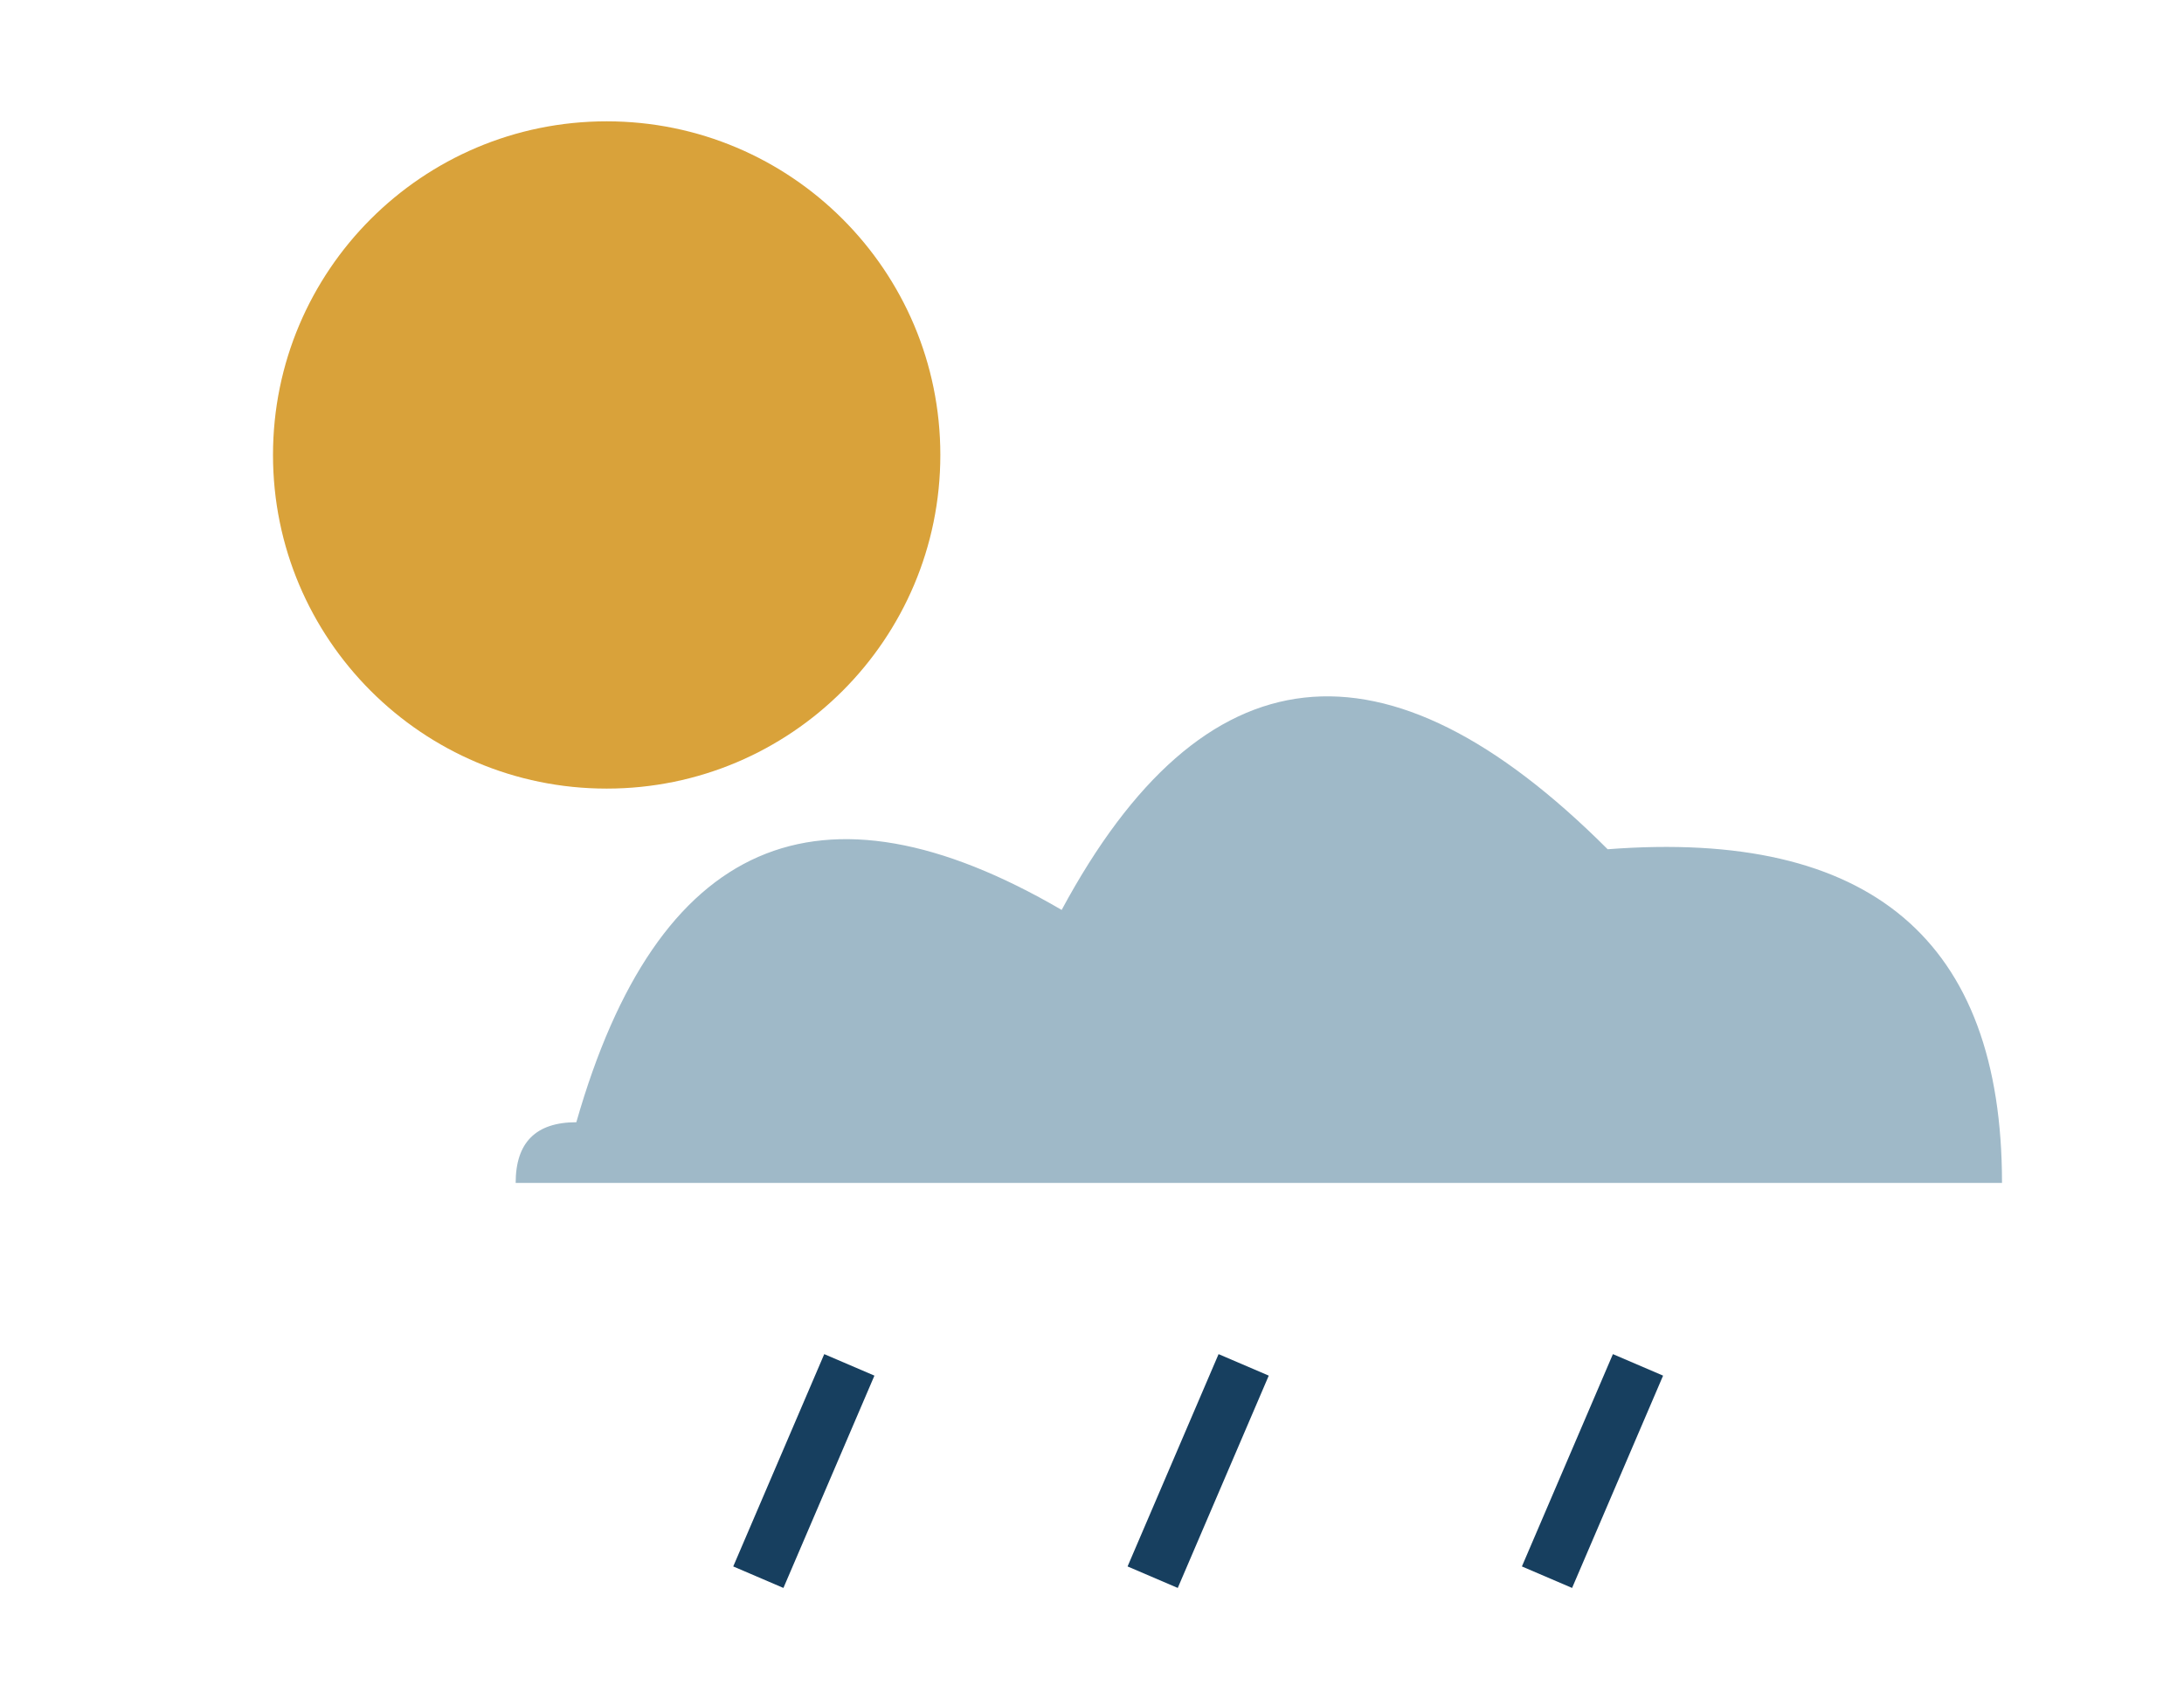
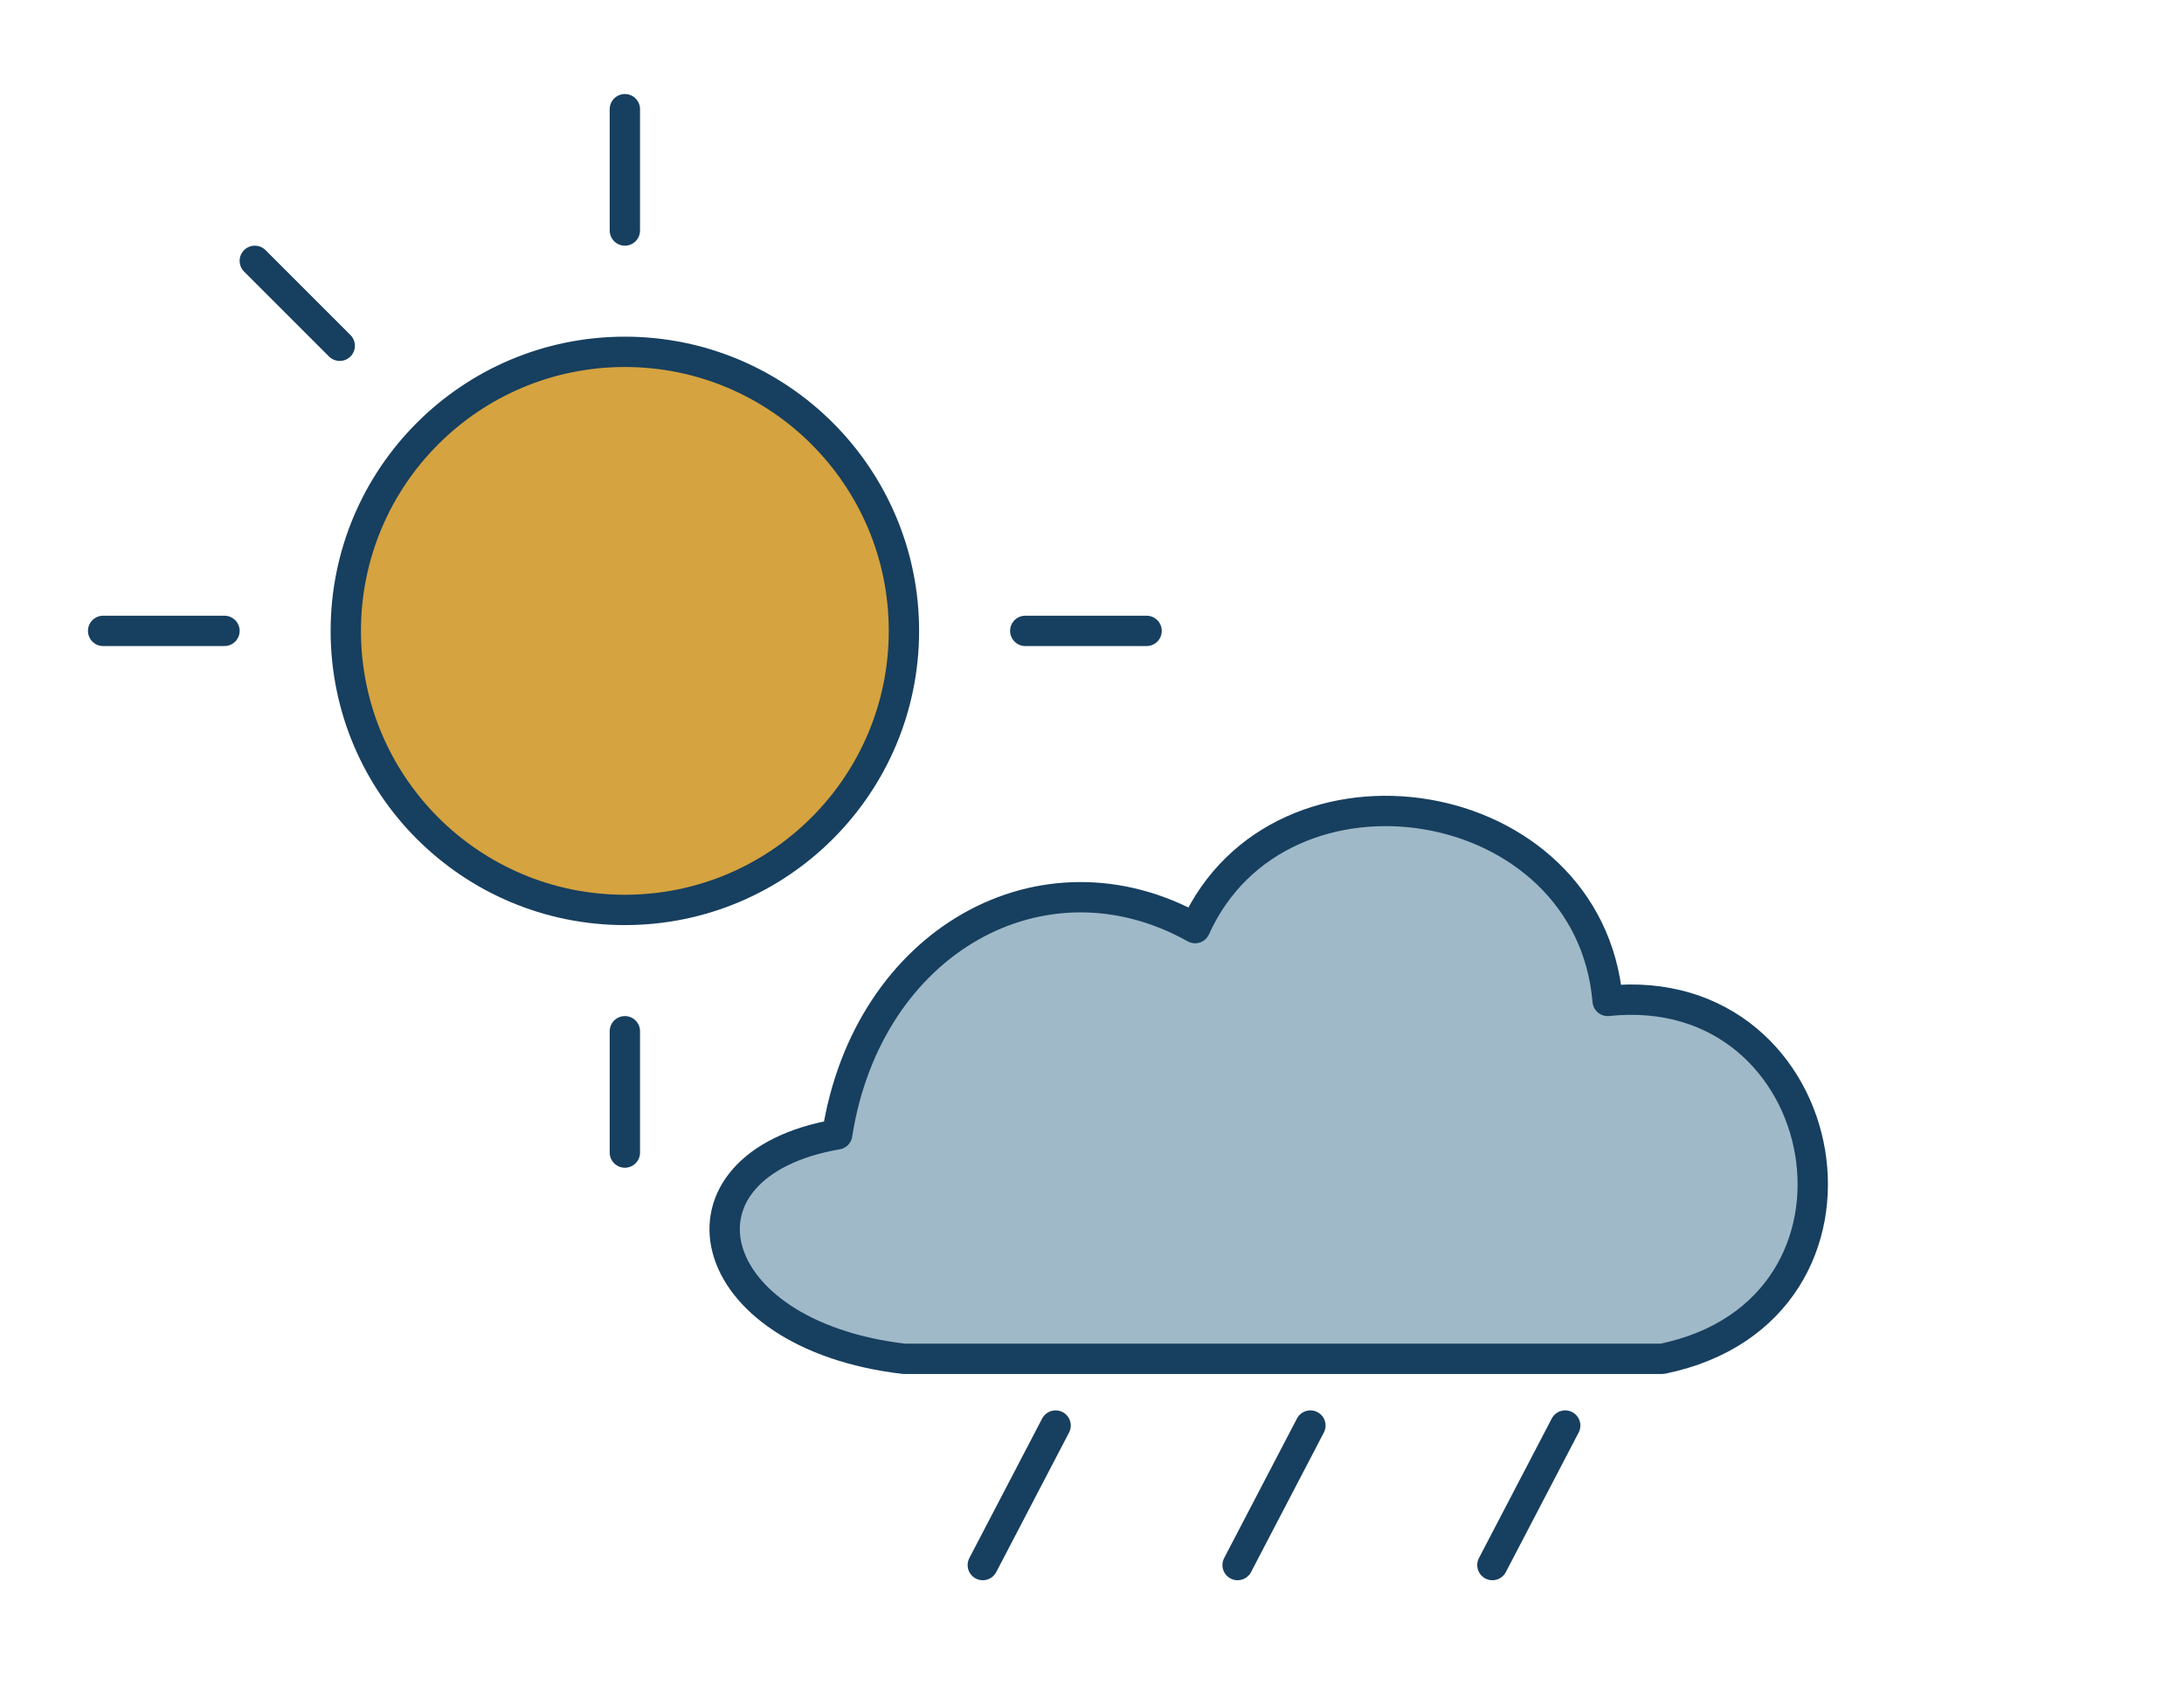
- <svg xmlns="http://www.w3.org/2000/svg" width="360" height="280" viewBox="20 270 340 280">
-   <circle cx="110" cy="345" r="55" fill="#d9a23a" />
-   <path d="M105 455q20-70 80-35 35-65 90-10 65-5 65 55H95q0-10 10-10" fill="#9fb9c8" />
-   <path d="M150 495l-15 35M215 495l-15 35M280 495l-15 35" stroke="#173f5f" stroke-width="9" />
+ <svg xmlns="http://www.w3.org/2000/svg" width="360" height="280" viewBox="0 0 360 280">
+   <g stroke="#173f5f" stroke-width="5" stroke-linecap="round" stroke-linejoin="round">
+     <circle cx="103" cy="104" r="46" fill="#d5a33f" />
+     <path d="M103 38v-20M103 190v-20M37 104H17M189 104h-20M56 57L42 43M164 164l14 14" fill="none" />
+     <path d="M138 187c5-32 34-48 59-34 14-31 65-23 68 12 38-4 48 51 9 59H149c-34-4-40-32-11-37z" fill="#9fb9c8" />
+     <path d="M174 235l-12 23M216 235l-12 23M258 235l-12 23" stroke="#173f5f" />
+   </g>
</svg>
